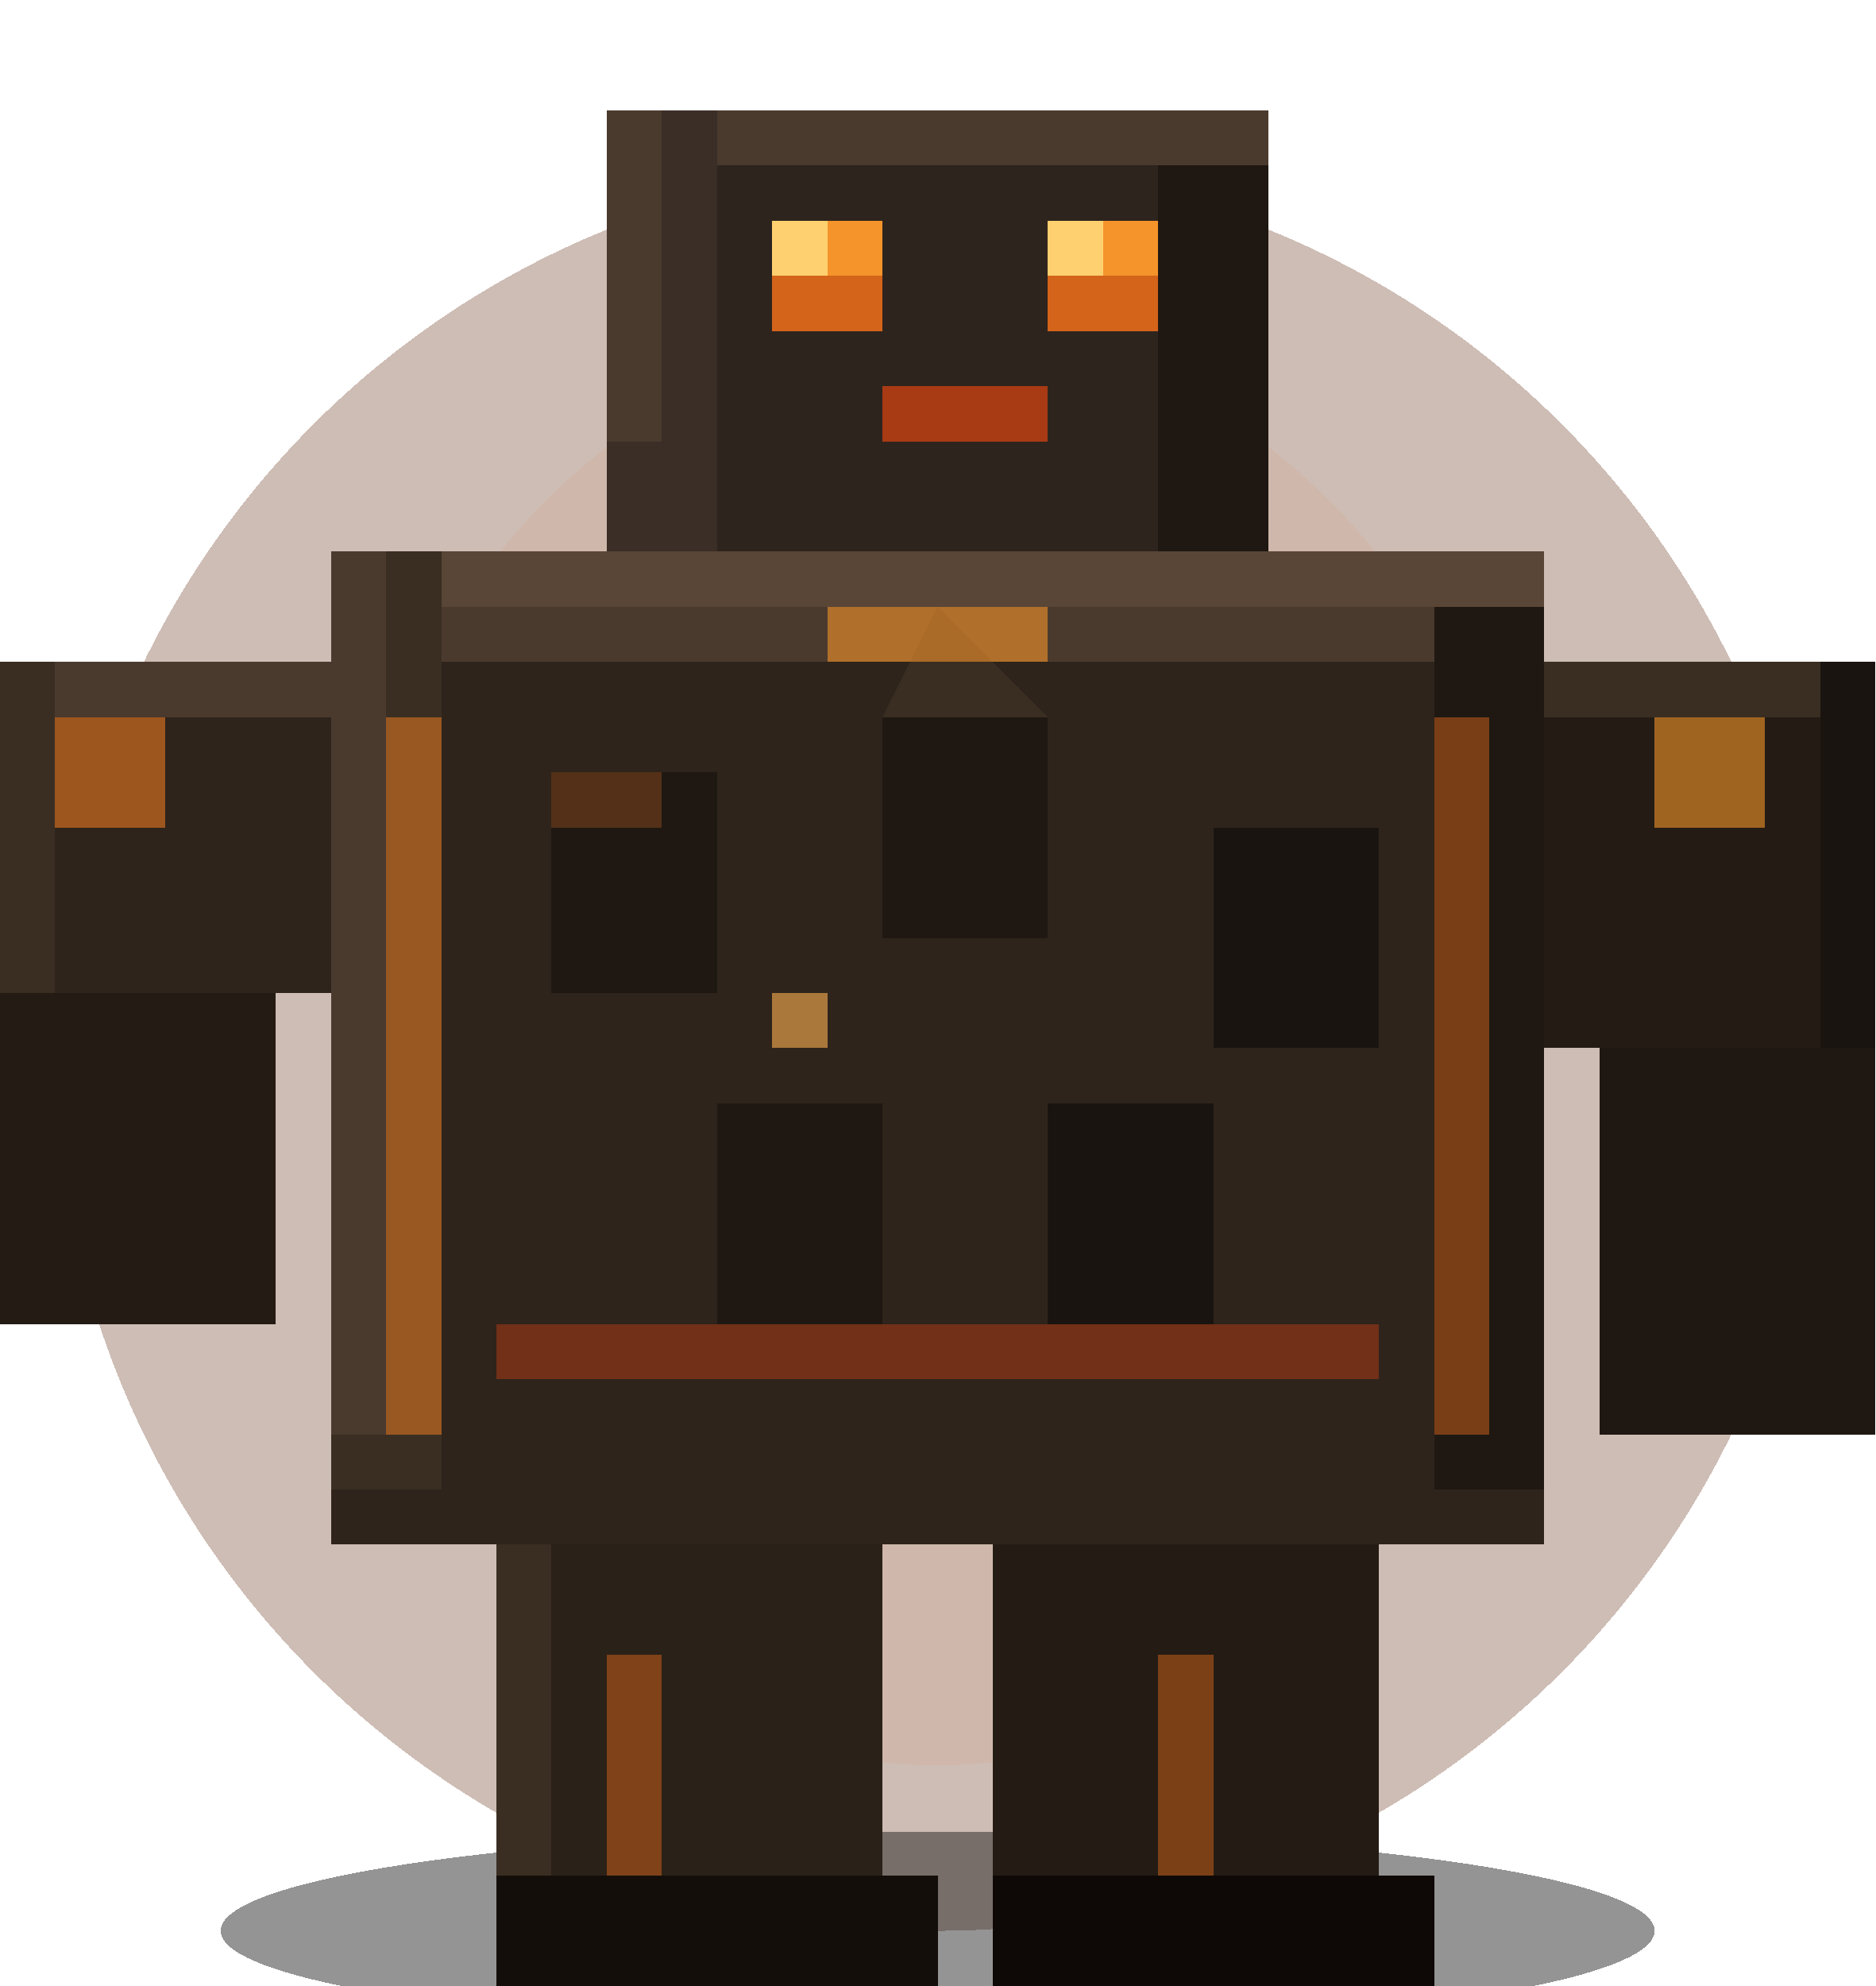
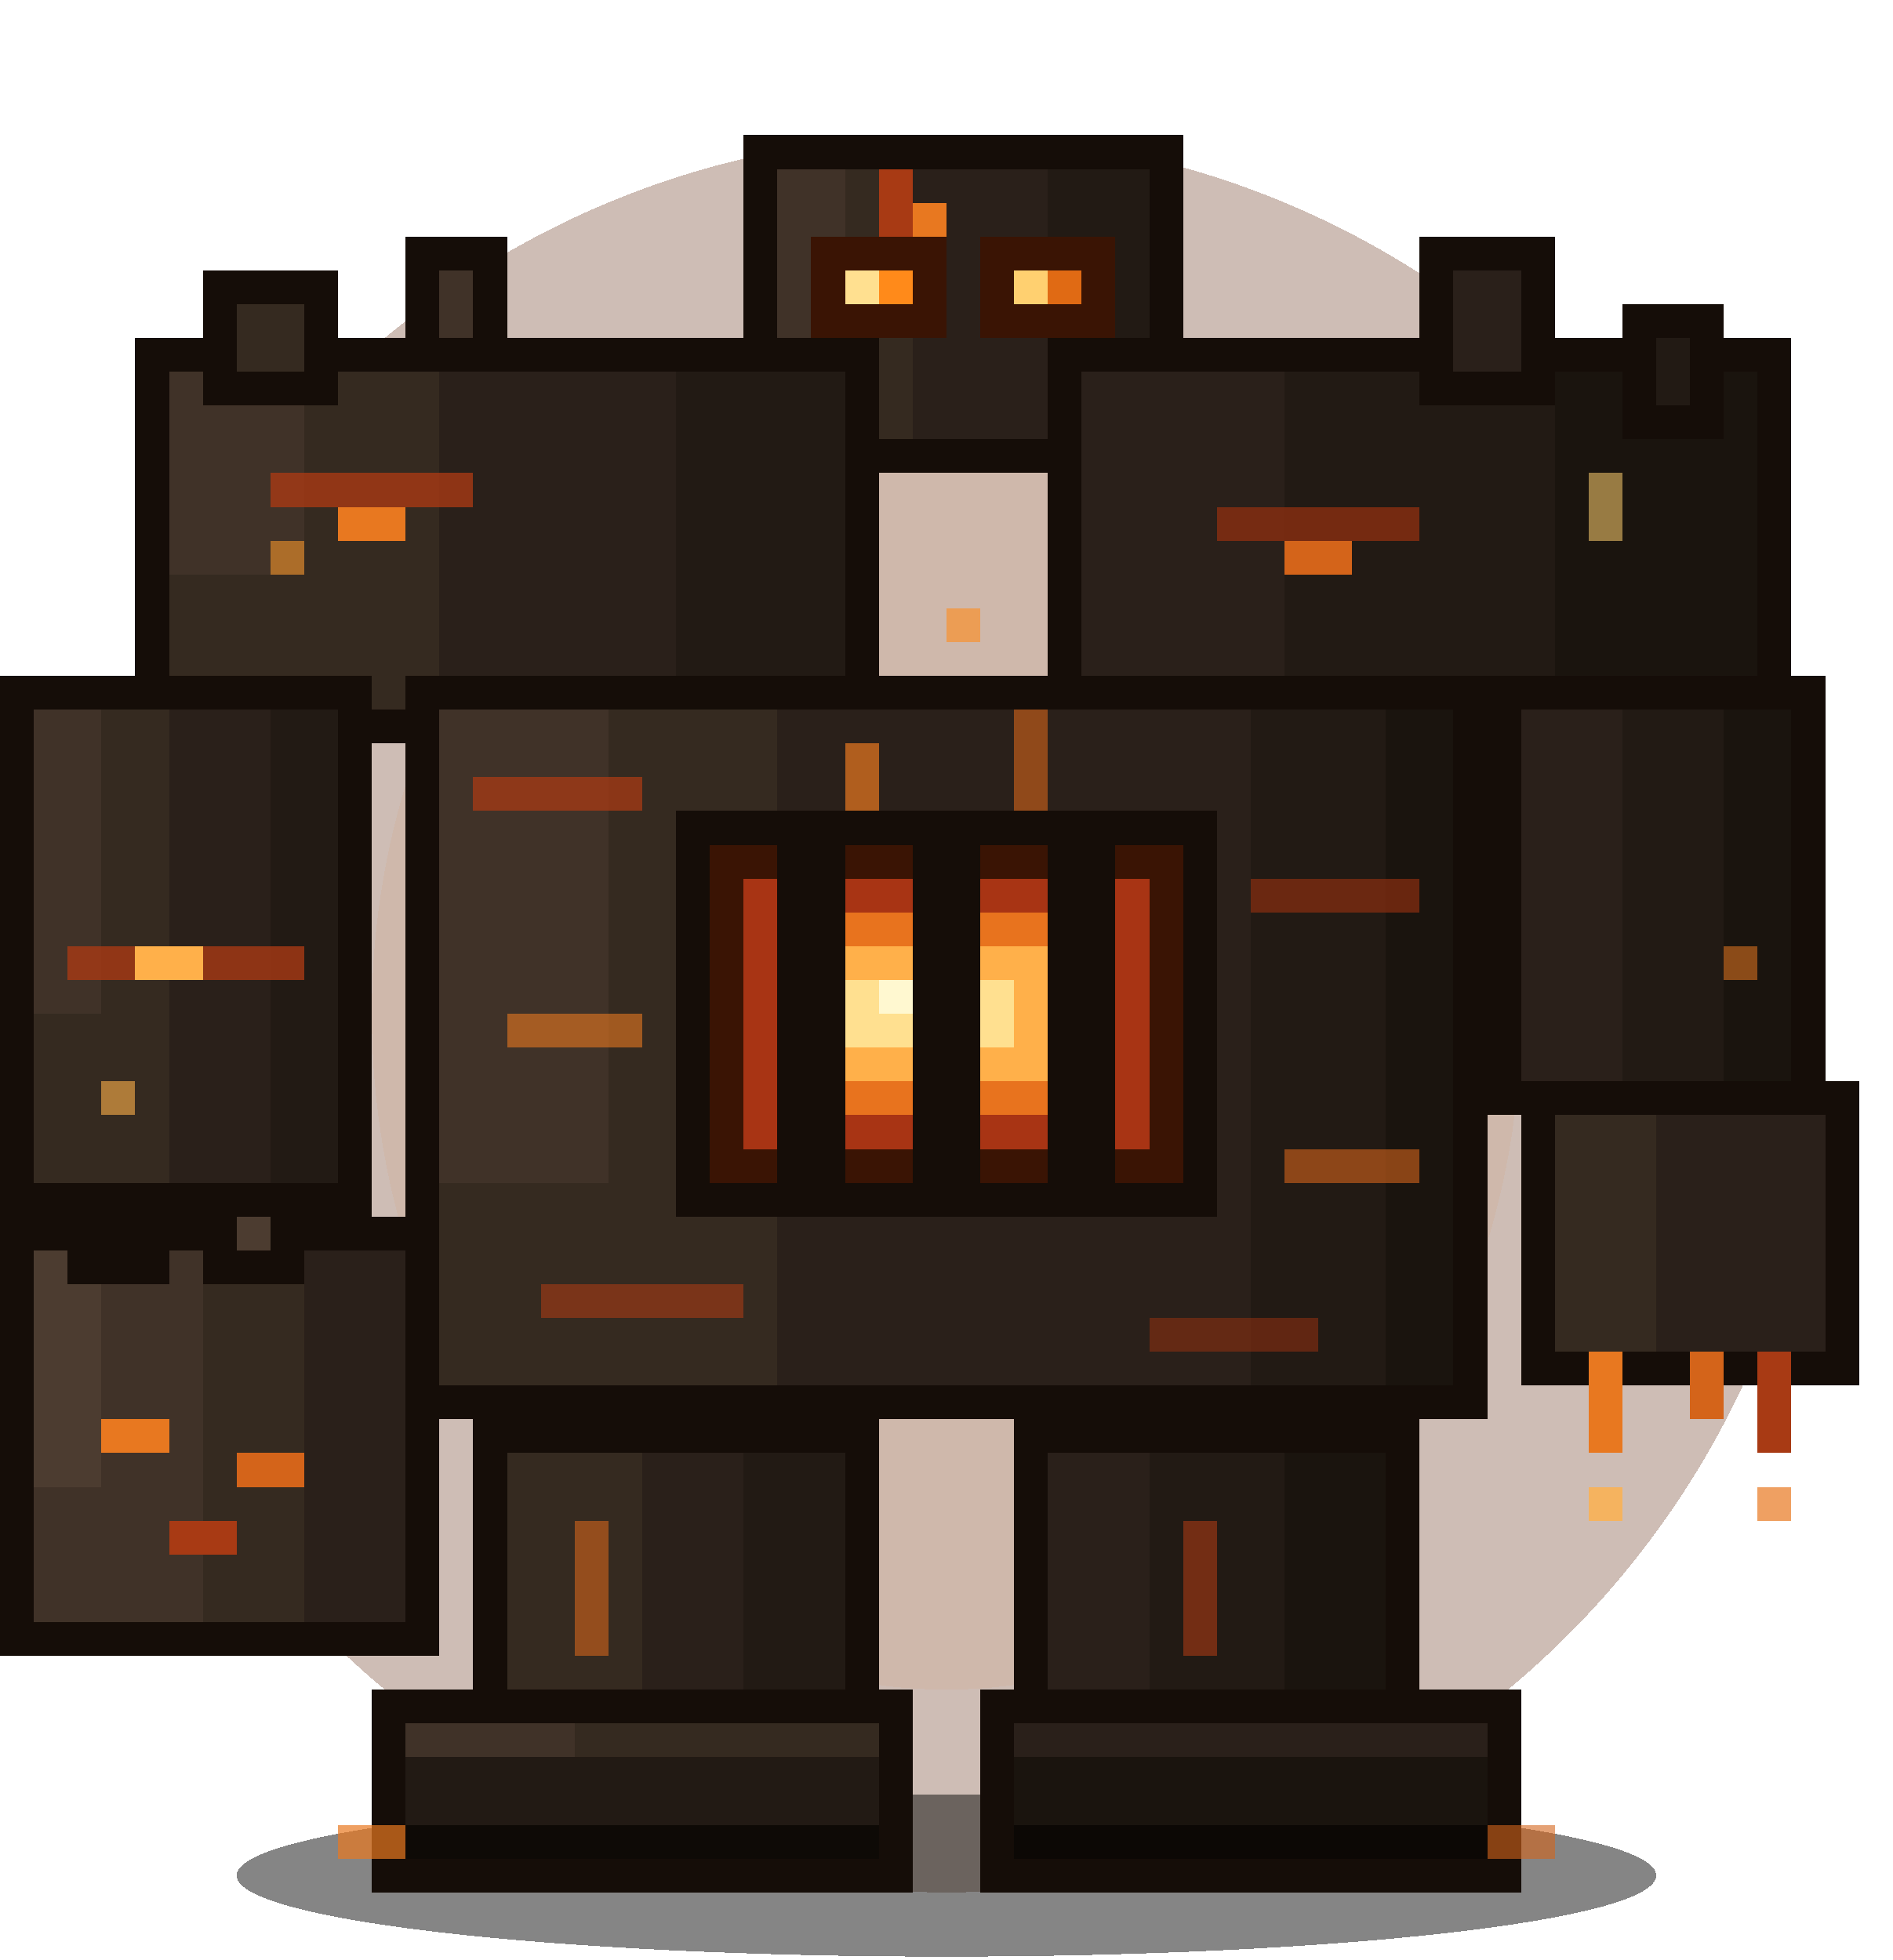
- <svg xmlns="http://www.w3.org/2000/svg" viewBox="0 0 34 36" shape-rendering="crispEdges" preserveAspectRatio="xMidYMax meet" aria-label="Slag-Colossus">
-   <ellipse cx="17" cy="19" rx="16" ry="16" fill="#5a2208" opacity="0.3" />
-   <ellipse cx="17" cy="19" rx="11" ry="13" fill="#e87820" opacity="0.07" />
-   <ellipse cx="17" cy="35" rx="13" ry="1.8" fill="#000" opacity="0.42" />
-   <rect x="11" y="2" width="12" height="8" fill="#2e241e" />
-   <rect x="11" y="2" width="12" height="1" fill="#4a3a2e" />
-   <rect x="11" y="2" width="2" height="8" fill="#3a2e26" />
-   <rect x="11" y="2" width="1" height="6" fill="#4a3a2e" />
-   <rect x="21" y="3" width="2" height="7" fill="#1f1812" />
-   <rect x="14" y="4" width="2" height="2" fill="#f4942a" />
-   <rect x="19" y="4" width="2" height="2" fill="#f4942a" />
-   <rect x="14" y="4" width="1" height="1" fill="#ffd070" />
-   <rect x="19" y="4" width="1" height="1" fill="#ffd070" />
-   <rect x="14" y="5" width="2" height="1" fill="#d4641a" />
-   <rect x="19" y="5" width="2" height="1" fill="#d4641a" />
-   <rect x="16" y="7" width="3" height="1" fill="#a83a14" />
-   <rect x="6" y="10" width="22" height="18" fill="#2e241b" />
-   <rect x="6" y="10" width="22" height="2" fill="#4a3a2e" />
-   <rect x="6" y="10" width="22" height="1" fill="#5a4636" />
-   <rect x="6" y="10" width="2" height="17" fill="#3a2e22" />
-   <rect x="6" y="10" width="1" height="16" fill="#4a3a2e" />
-   <rect x="26" y="11" width="2" height="16" fill="#1f1812" />
-   <rect x="10" y="14" width="3" height="4" fill="#1f1812" />
-   <rect x="10" y="14" width="2" height="1" fill="#6a3a1a" opacity="0.7" />
-   <rect x="16" y="13" width="3" height="4" fill="#1f1812" />
-   <polygon points="16,13 17,11 19,13" fill="#3a2e22" />
-   <rect x="22" y="15" width="3" height="4" fill="#1a1410" />
-   <rect x="13" y="20" width="3" height="4" fill="#1f1812" />
-   <rect x="19" y="20" width="3" height="4" fill="#1a1410" />
-   <rect x="7" y="13" width="1" height="13" fill="#e87820" opacity="0.55" />
-   <rect x="26" y="13" width="1" height="13" fill="#d4641a" opacity="0.5" />
-   <rect x="15" y="11" width="4" height="1" fill="#f4942a" opacity="0.6" />
-   <rect x="9" y="24" width="16" height="1" fill="#a83a14" opacity="0.55" />
-   <rect x="14" y="18" width="1" height="1" fill="#ffb050" opacity="0.6" />
-   <rect x="0" y="12" width="6" height="6" fill="#2e241b" />
-   <rect x="0" y="12" width="6" height="1" fill="#4a3a2e" />
-   <rect x="0" y="12" width="1" height="6" fill="#3a2e22" />
-   <rect x="0" y="18" width="5" height="6" fill="#241c14" />
-   <rect x="1" y="13" width="2" height="2" fill="#e87820" opacity="0.6" />
-   <rect x="28" y="12" width="6" height="7" fill="#241c14" />
-   <rect x="28" y="12" width="6" height="1" fill="#3a2e22" />
-   <rect x="33" y="12" width="1" height="7" fill="#1a1410" />
-   <rect x="29" y="19" width="5" height="7" fill="#1f1812" />
-   <rect x="30" y="13" width="2" height="2" fill="#f4942a" opacity="0.6" />
-   <rect x="9" y="28" width="7" height="8" fill="#2a2118" />
-   <rect x="18" y="28" width="7" height="8" fill="#241c14" />
-   <rect x="9" y="28" width="1" height="8" fill="#3a2e22" />
-   <rect x="11" y="30" width="1" height="4" fill="#d4641a" opacity="0.5" />
-   <rect x="21" y="30" width="1" height="4" fill="#d4641a" opacity="0.5" />
-   <rect x="9" y="34" width="8" height="2" fill="#140e0a" />
-   <rect x="18" y="34" width="8" height="2" fill="#0e0906" />
+ <svg xmlns="http://www.w3.org/2000/svg" viewBox="0 0 56 58" shape-rendering="crispEdges" preserveAspectRatio="xMidYMax meet" aria-label="Slag-Colossus">
+   <ellipse cx="28" cy="30" rx="26" ry="26" fill="#5a2208" opacity="0.3" />
+   <ellipse cx="28" cy="30" rx="17" ry="20" fill="#e87820" opacity="0.07" />
+   <ellipse cx="28" cy="55.5" rx="21" ry="2.4" fill="#000" opacity="0.48" />
+   <rect x="22" y="4" width="13" height="10" fill="#150d08" />
+   <rect x="23" y="5" width="11" height="8" fill="#2a201a" />
+   <rect x="23" y="5" width="4" height="8" fill="#352a20" />
+   <rect x="23" y="5" width="2" height="5" fill="#403228" />
+   <rect x="31" y="5" width="3" height="8" fill="#221a14" />
+   <rect x="24" y="7" width="4" height="3" fill="#3a1404" />
+   <rect x="29" y="7" width="4" height="3" fill="#3a1404" />
+   <rect x="25" y="8" width="2" height="1" fill="#ff8a1a" />
+   <rect x="30" y="8" width="2" height="1" fill="#e06a14" />
+   <rect x="25" y="8" width="1" height="1" fill="#ffe090" />
+   <rect x="30" y="8" width="1" height="1" fill="#ffd070" />
+   <rect x="26" y="5" width="1" height="2" fill="#a83a14" />
+   <rect x="27" y="6" width="1" height="1" fill="#e87820" />
+   <rect x="4" y="10" width="22" height="12" fill="#150d08" />
+   <rect x="5" y="11" width="20" height="10" fill="#2a201a" />
+   <rect x="5" y="11" width="8" height="10" fill="#352a20" />
+   <rect x="5" y="11" width="4" height="6" fill="#403228" />
+   <rect x="20" y="11" width="5" height="10" fill="#221a14" />
+   <rect x="6" y="8" width="4" height="4" fill="#150d08" />
+   <rect x="7" y="9" width="2" height="2" fill="#352a20" />
+   <rect x="12" y="7" width="3" height="4" fill="#150d08" />
+   <rect x="13" y="8" width="1" height="2" fill="#403228" />
+   <rect x="31" y="10" width="22" height="12" fill="#150d08" />
+   <rect x="32" y="11" width="20" height="10" fill="#221a14" />
+   <rect x="32" y="11" width="6" height="10" fill="#2a201a" />
+   <rect x="46" y="11" width="6" height="10" fill="#1a140e" />
+   <rect x="42" y="7" width="4" height="5" fill="#150d08" />
+   <rect x="43" y="8" width="2" height="3" fill="#2a201a" />
+   <rect x="48" y="9" width="3" height="4" fill="#150d08" />
+   <rect x="49" y="10" width="1" height="2" fill="#221a14" />
+   <rect x="8" y="14" width="6" height="1" fill="#a83a14" opacity="0.8" />
+   <rect x="10" y="15" width="2" height="1" fill="#e87820" />
+   <rect x="36" y="15" width="6" height="1" fill="#8a2e10" opacity="0.8" />
+   <rect x="38" y="16" width="2" height="1" fill="#d4641a" />
+   <rect x="12" y="20" width="32" height="22" fill="#150d08" />
+   <rect x="13" y="21" width="30" height="20" fill="#2a201a" />
+   <rect x="13" y="21" width="10" height="20" fill="#352a20" />
+   <rect x="13" y="21" width="5" height="14" fill="#403228" />
+   <rect x="37" y="21" width="6" height="20" fill="#221a14" />
+   <rect x="41" y="21" width="2" height="20" fill="#1a140e" />
+   <rect x="20" y="24" width="16" height="12" fill="#150d08" />
+   <rect x="21" y="25" width="14" height="10" fill="#3a1404" />
+   <rect x="22" y="26" width="12" height="8" fill="#a83414" />
+   <rect x="23" y="27" width="10" height="6" fill="#e8731e" />
+   <rect x="24" y="28" width="8" height="4" fill="#ffb04a" />
+   <rect x="25" y="29" width="5" height="2" fill="#ffe090" />
+   <rect x="26" y="29" width="2" height="1" fill="#fff8d0" />
+   <rect x="23" y="25" width="2" height="10" fill="#150d08" />
+   <rect x="27" y="25" width="2" height="10" fill="#150d08" />
+   <rect x="31" y="25" width="2" height="10" fill="#150d08" />
+   <rect x="25" y="22" width="1" height="2" fill="#e87820" opacity="0.7" />
+   <rect x="30" y="21" width="1" height="3" fill="#d4641a" opacity="0.6" />
+   <rect x="14" y="23" width="5" height="1" fill="#a83a14" opacity="0.75" />
+   <rect x="15" y="30" width="4" height="1" fill="#e87820" opacity="0.6" />
+   <rect x="37" y="26" width="5" height="1" fill="#8a2e10" opacity="0.7" />
+   <rect x="38" y="34" width="4" height="1" fill="#d4641a" opacity="0.6" />
+   <rect x="16" y="38" width="6" height="1" fill="#a83a14" opacity="0.6" />
+   <rect x="34" y="39" width="5" height="1" fill="#8a2e10" opacity="0.6" />
+   <rect x="0" y="20" width="11" height="16" fill="#150d08" />
+   <rect x="1" y="21" width="9" height="14" fill="#2a201a" />
+   <rect x="1" y="21" width="4" height="14" fill="#352a20" />
+   <rect x="1" y="21" width="2" height="9" fill="#403228" />
+   <rect x="8" y="21" width="2" height="14" fill="#221a14" />
+   <rect x="2" y="28" width="7" height="1" fill="#a83a14" opacity="0.8" />
+   <rect x="4" y="28" width="2" height="1" fill="#ffb04a" />
+   <rect x="0" y="36" width="13" height="13" fill="#150d08" />
+   <rect x="1" y="37" width="11" height="11" fill="#352a20" />
+   <rect x="1" y="37" width="5" height="11" fill="#403228" />
+   <rect x="1" y="37" width="2" height="7" fill="#4c3c30" />
+   <rect x="9" y="37" width="3" height="11" fill="#2a201a" />
+   <rect x="2" y="36" width="3" height="2" fill="#150d08" />
+   <rect x="6" y="35" width="3" height="3" fill="#150d08" />
+   <rect x="7" y="36" width="1" height="1" fill="#4c3c30" />
+   <rect x="3" y="42" width="2" height="1" fill="#e87820" />
+   <rect x="7" y="43" width="2" height="1" fill="#d4641a" />
+   <rect x="5" y="45" width="2" height="1" fill="#a83a14" />
+   <rect x="44" y="20" width="10" height="13" fill="#150d08" />
+   <rect x="45" y="21" width="8" height="11" fill="#221a14" />
+   <rect x="45" y="21" width="3" height="11" fill="#2a201a" />
+   <rect x="51" y="21" width="2" height="11" fill="#1a140e" />
+   <rect x="45" y="32" width="10" height="9" fill="#150d08" />
+   <rect x="46" y="33" width="8" height="7" fill="#2a201a" />
+   <rect x="46" y="33" width="3" height="7" fill="#352a20" />
+   <rect x="47" y="40" width="1" height="3" fill="#e87820" />
+   <rect x="50" y="40" width="1" height="2" fill="#d4641a" />
+   <rect x="52" y="40" width="1" height="3" fill="#a83a14" />
+   <rect x="47" y="44" width="1" height="1" fill="#ffb04a" opacity="0.8" />
+   <rect x="52" y="44" width="1" height="1" fill="#e87820" opacity="0.7" />
+   <rect x="14" y="42" width="12" height="9" fill="#150d08" />
+   <rect x="15" y="43" width="10" height="8" fill="#2a201a" />
+   <rect x="15" y="43" width="4" height="8" fill="#352a20" />
+   <rect x="22" y="43" width="3" height="8" fill="#221a14" />
+   <rect x="30" y="42" width="12" height="9" fill="#150d08" />
+   <rect x="31" y="43" width="10" height="8" fill="#221a14" />
+   <rect x="31" y="43" width="3" height="8" fill="#2a201a" />
+   <rect x="38" y="43" width="3" height="8" fill="#1a140e" />
+   <rect x="17" y="45" width="1" height="4" fill="#d4641a" opacity="0.6" />
+   <rect x="35" y="45" width="1" height="4" fill="#a83a14" opacity="0.6" />
+   <rect x="11" y="50" width="16" height="6" fill="#150d08" />
+   <rect x="12" y="51" width="14" height="4" fill="#221a14" />
+   <rect x="12" y="51" width="14" height="1" fill="#352a20" />
+   <rect x="12" y="51" width="5" height="1" fill="#403228" />
+   <rect x="12" y="54" width="14" height="1" fill="#0e0a06" />
+   <rect x="29" y="50" width="16" height="6" fill="#150d08" />
+   <rect x="30" y="51" width="14" height="4" fill="#1a140e" />
+   <rect x="30" y="51" width="14" height="1" fill="#2a201a" />
+   <rect x="30" y="54" width="14" height="1" fill="#0c0805" />
+   <rect x="10" y="54" width="2" height="1" fill="#e87820" opacity="0.7" />
+   <rect x="44" y="54" width="2" height="1" fill="#d4641a" opacity="0.6" />
+   <rect x="8" y="16" width="1" height="1" fill="#f4942a" opacity="0.6" />
+   <rect x="47" y="14" width="1" height="2" fill="#ffd070" opacity="0.55" />
+   <rect x="3" y="32" width="1" height="1" fill="#ffb04a" opacity="0.6" />
+   <rect x="51" y="28" width="1" height="1" fill="#e87820" opacity="0.55" />
+   <rect x="28" y="18" width="1" height="1" fill="#ff8a1a" opacity="0.6" />
</svg>
